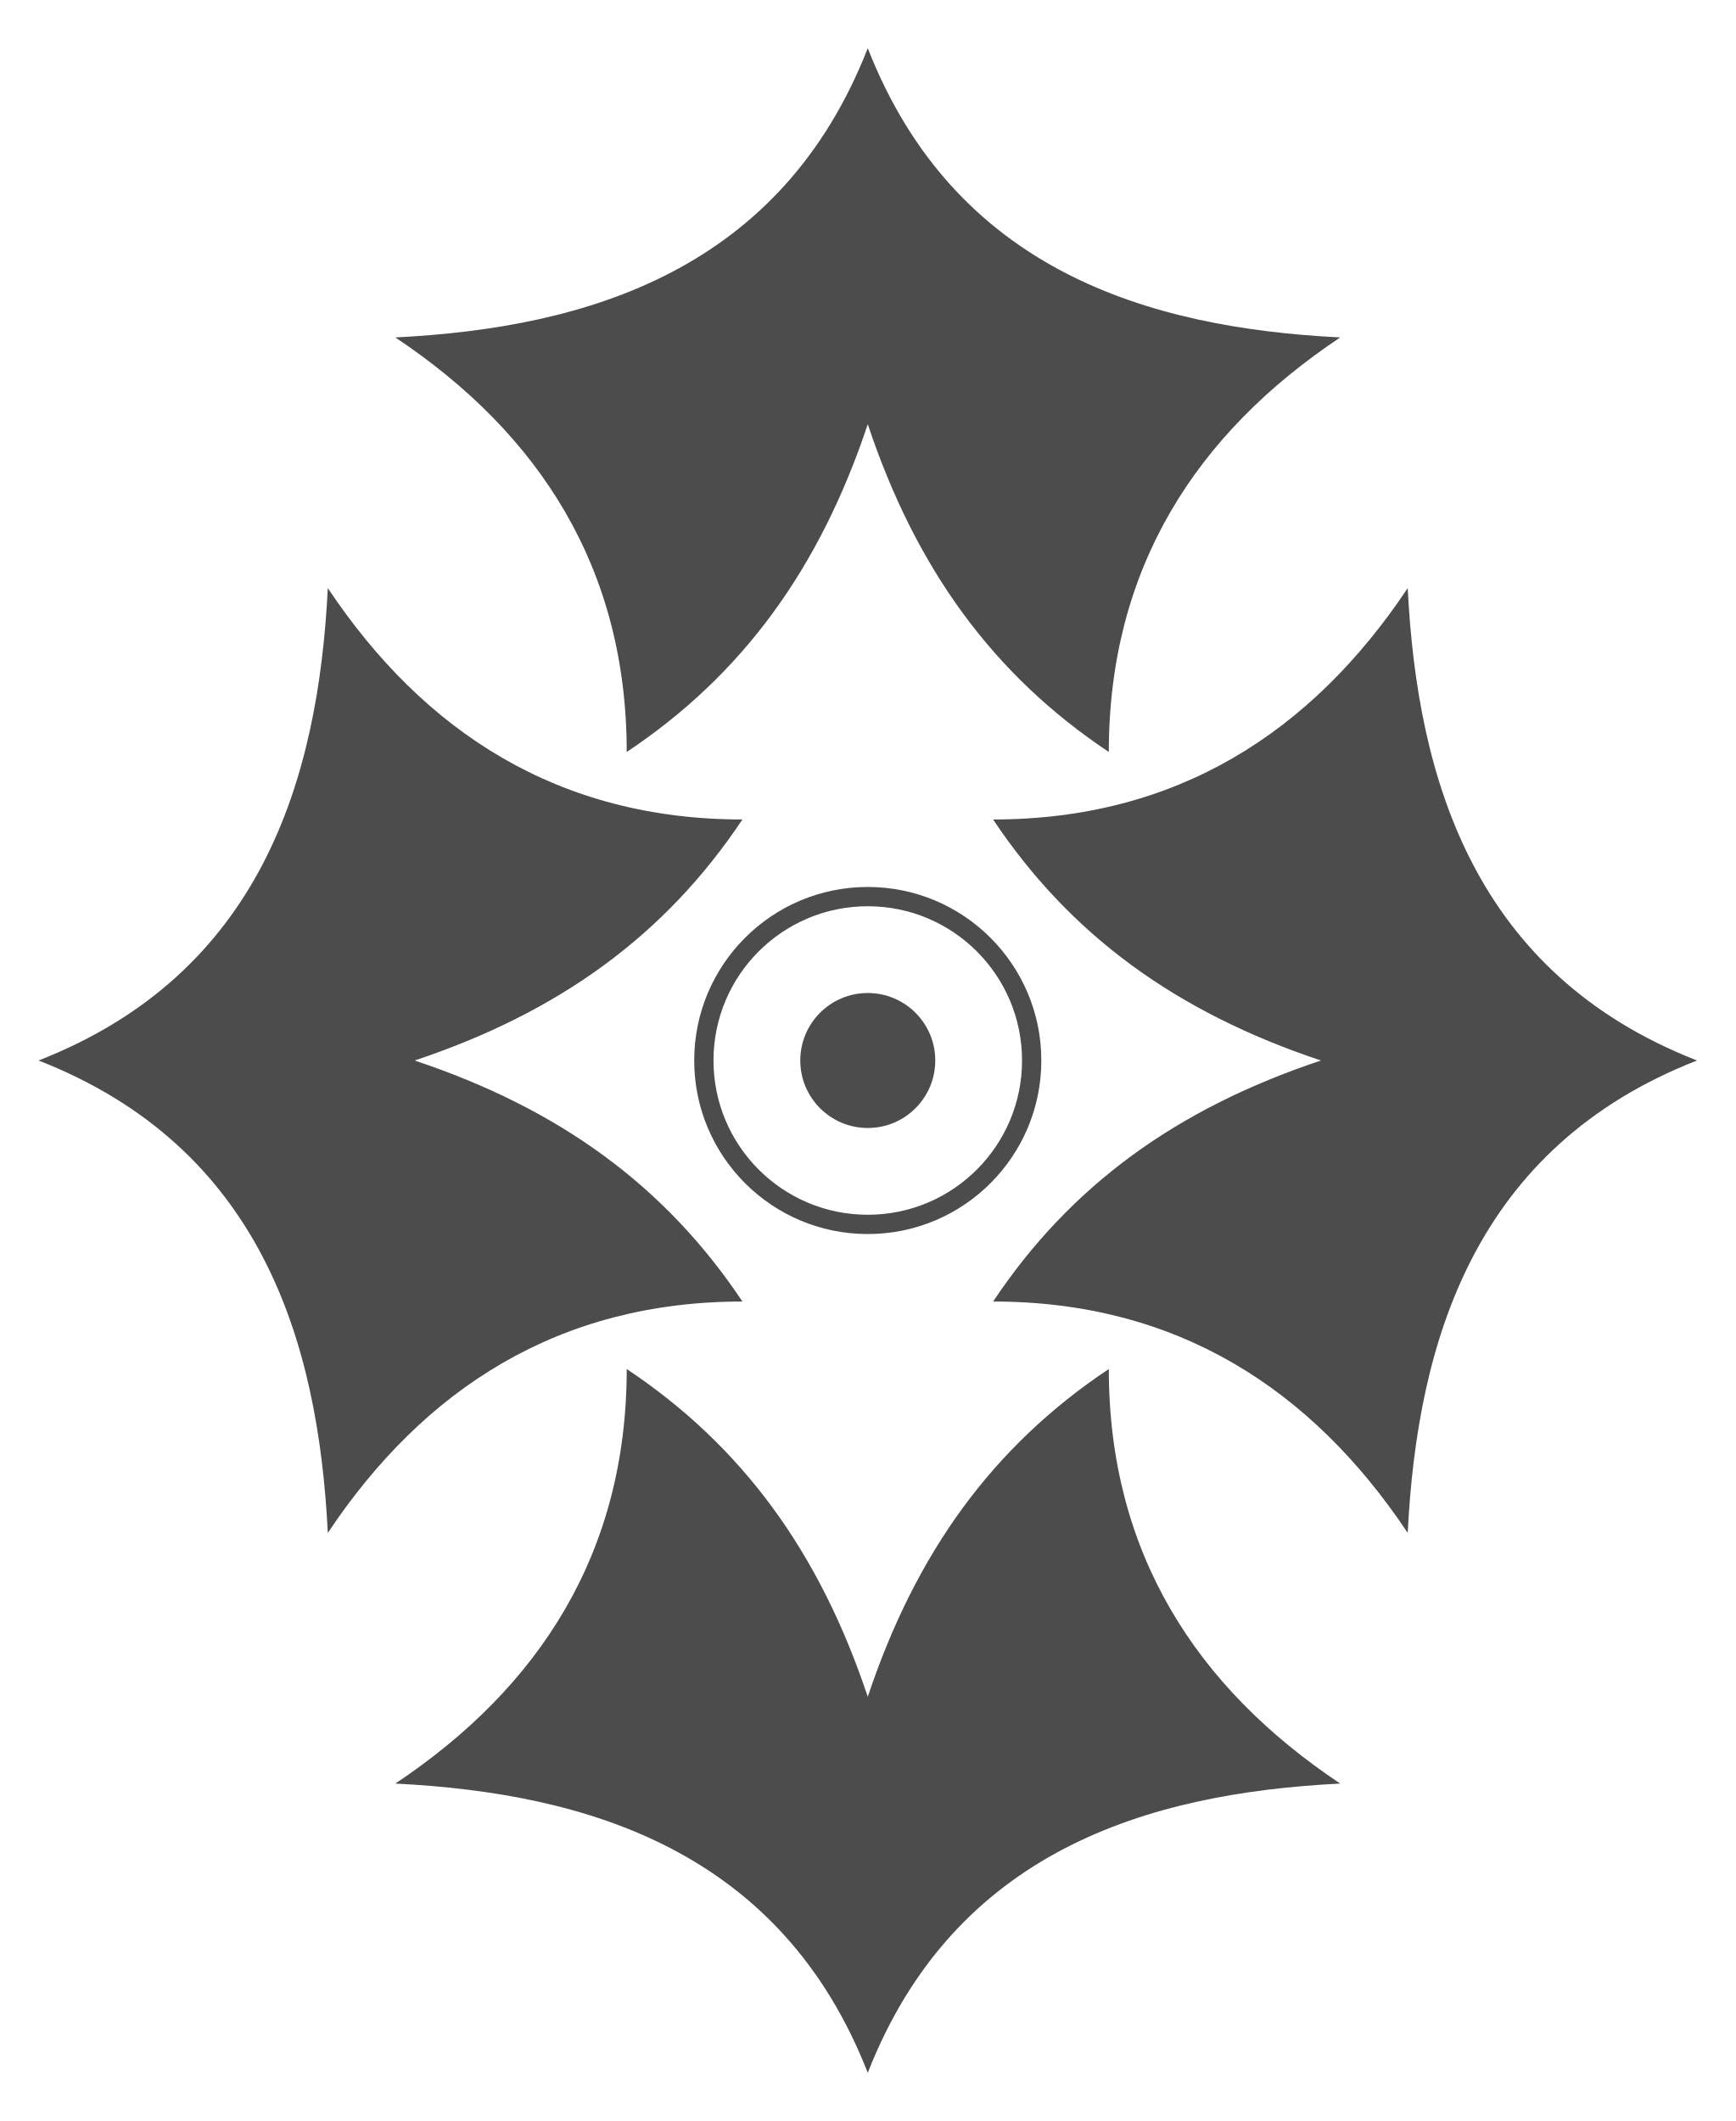
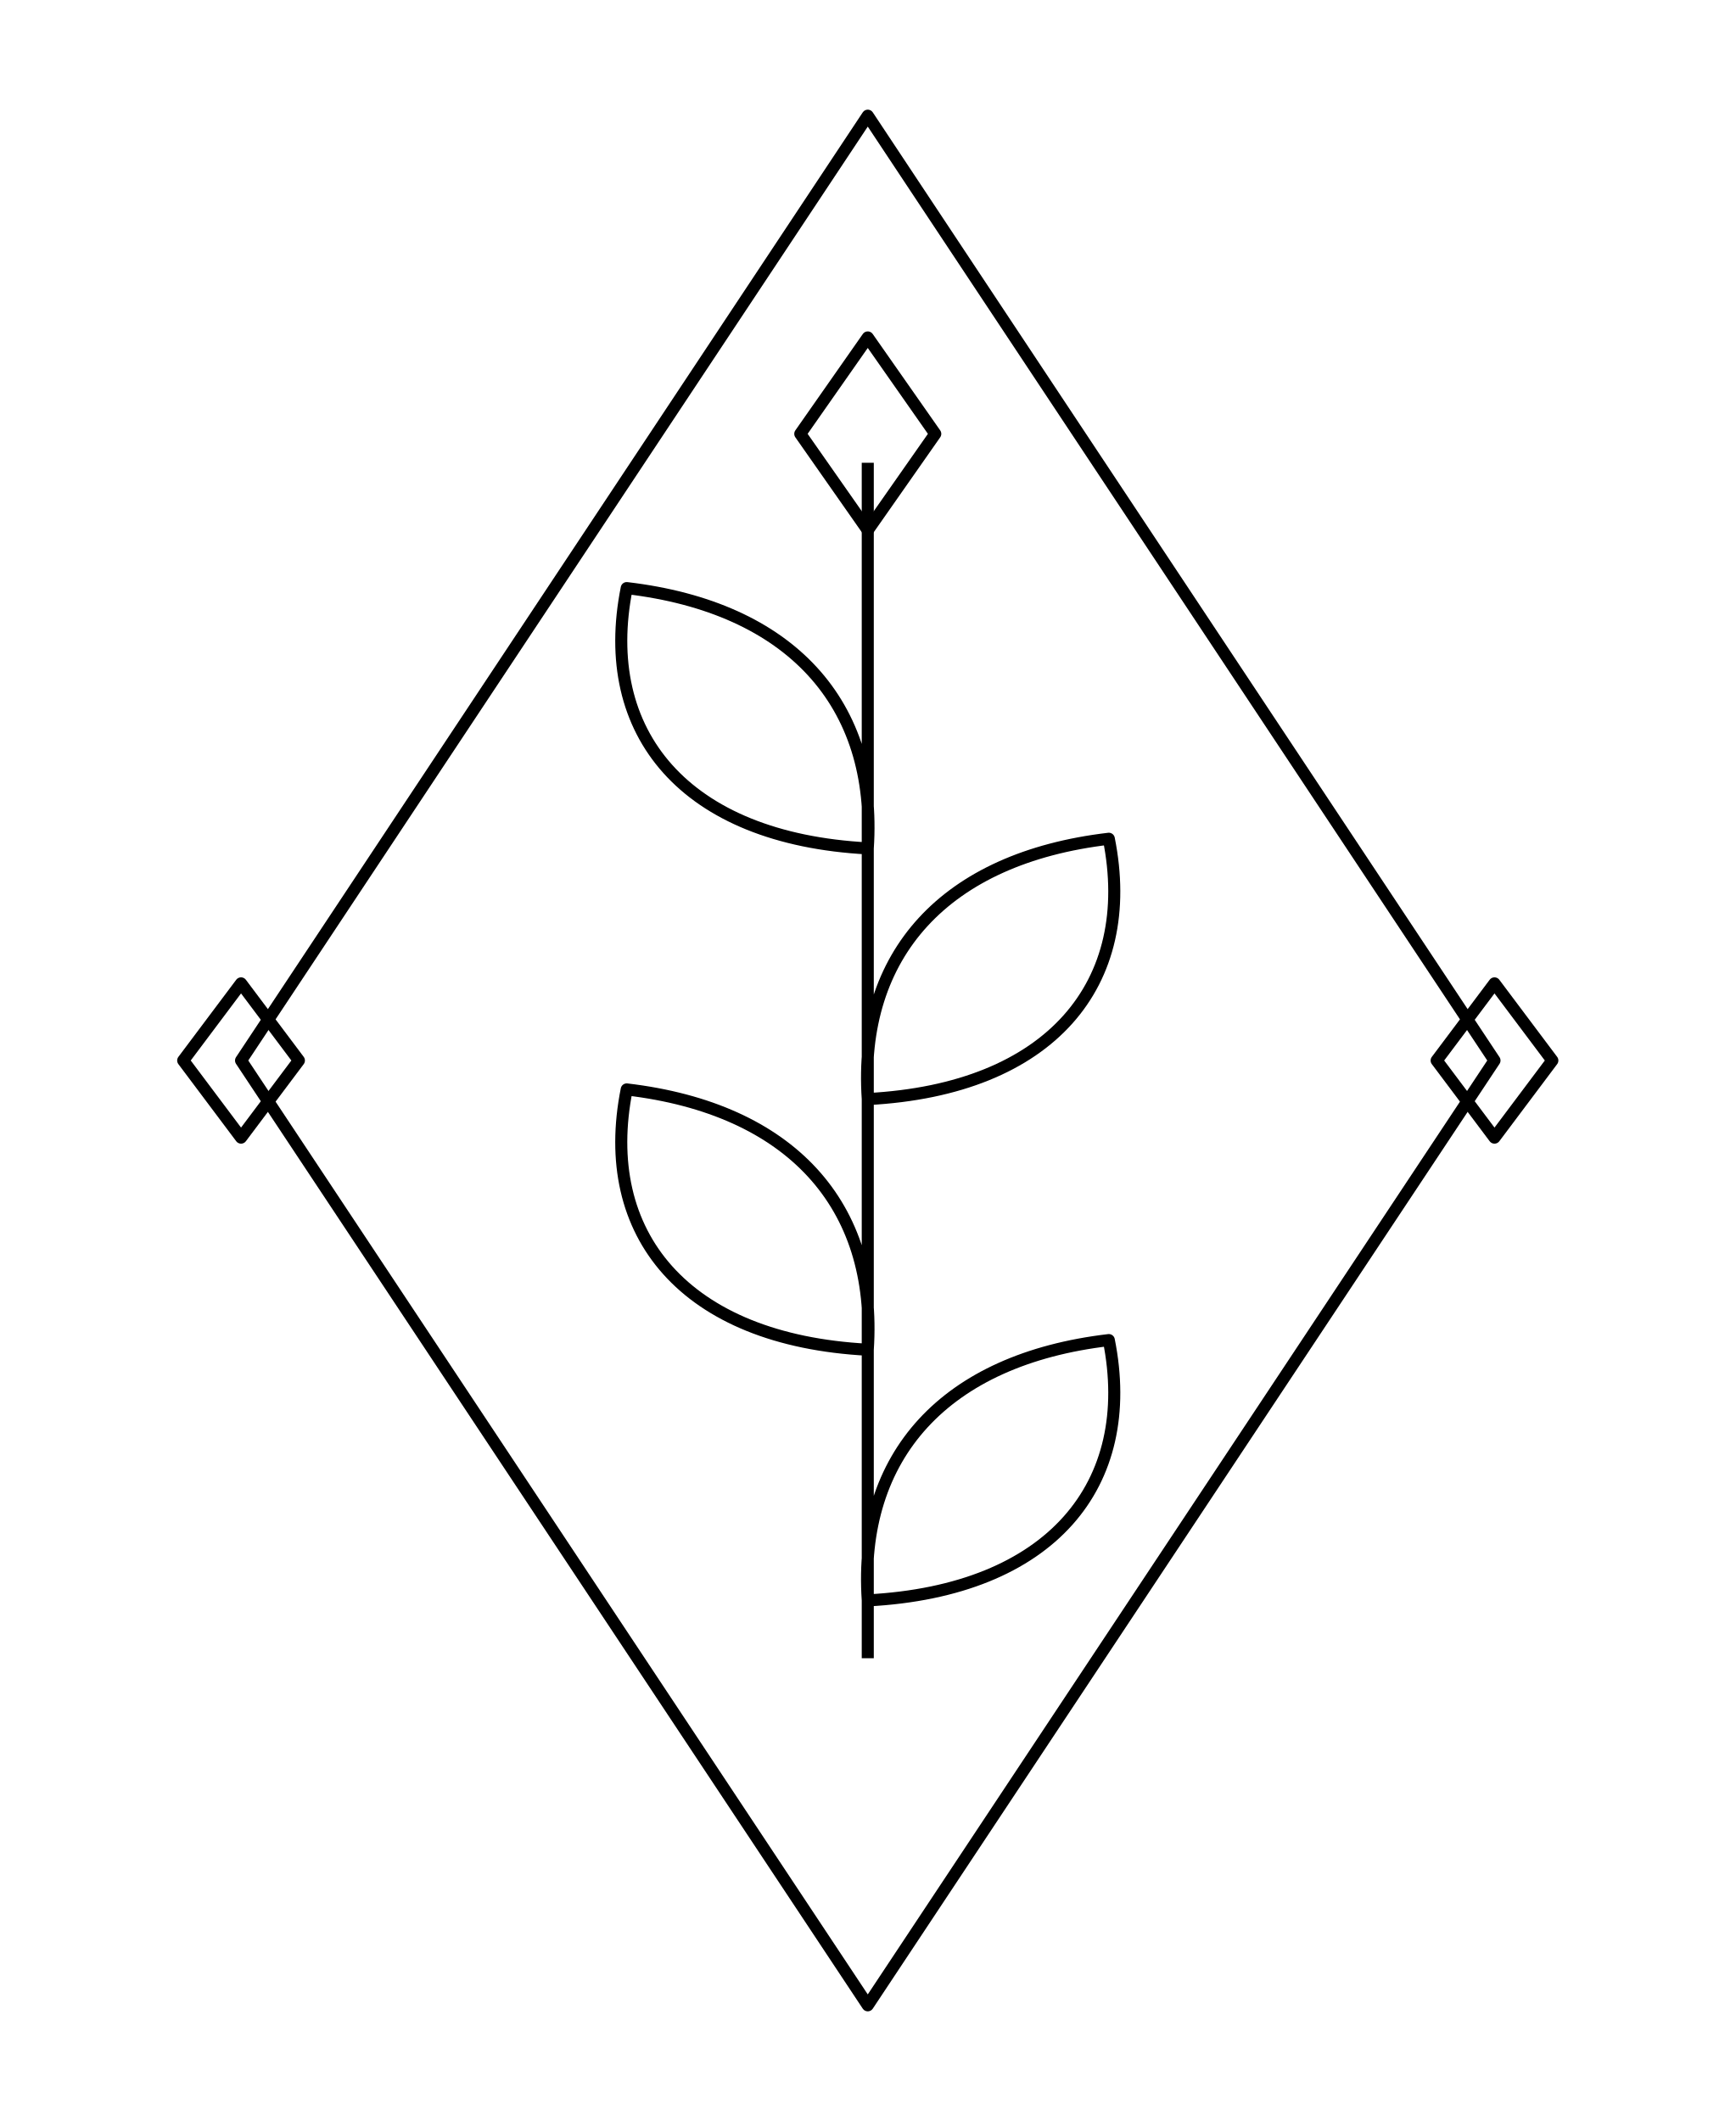
- <svg xmlns="http://www.w3.org/2000/svg" viewBox="0 0 180 220" fill="currentColor">
-   <g opacity=".7">
-     <path d="M90 5c9 23 29 29 49 30-15 10-24 24-24 43-12-8-20-19-25-34-5 15-13 26-25 34 0-19-9-33-24-43 20-1 40-7 49-30Z" />
-     <path d="M90 215c-9-23-29-29-49-30 15-10 24-24 24-43 12 8 20 19 25 34 5-15 13-26 25-34 0 19 9 33 24 43-20 1-40 7-49 30Z" />
-     <path d="M4 110c23-9 29-29 30-49 10 15 24 24 43 24-8 12-19 20-34 25 15 5 26 13 34 25-19 0-33 9-43 24-1-20-7-40-30-49Zm172 0c-23-9-29-29-30-49-10 15-24 24-43 24 8 12 19 20 34 25-15 5-26 13-34 25 19 0 33 9 43 24 1-20 7-40 30-49Z" />
-     <circle cx="90" cy="110" r="7" />
-     <circle cx="90" cy="110" r="17" fill="none" stroke="currentColor" stroke-width="2" />
-   </g>
+ <svg xmlns="http://www.w3.org/2000/svg" viewBox="0 0 180 220" fill="none" stroke="currentColor" stroke-width="1.25" stroke-linejoin="round">
+   <path d="m90 12 65 98-65 98-65-98Z" />
+   <path d="M90 48v124M90 88c-19-1-28-12-25-27 17 2 26 12 25 27Zm0 26c19-1 28-12 25-27-17 2-26 12-25 27Zm0 26c-19-1-28-12-25-27 17 2 26 12 25 27Zm0 26c19-1 28-12 25-27-17 2-26 12-25 27Z" />
+   <path d="m90 35 7 10-7 10-7-10Zm-71 75 6-8 6 8-6 8Zm130 0 6-8 6 8-6 8Z" />
</svg>
